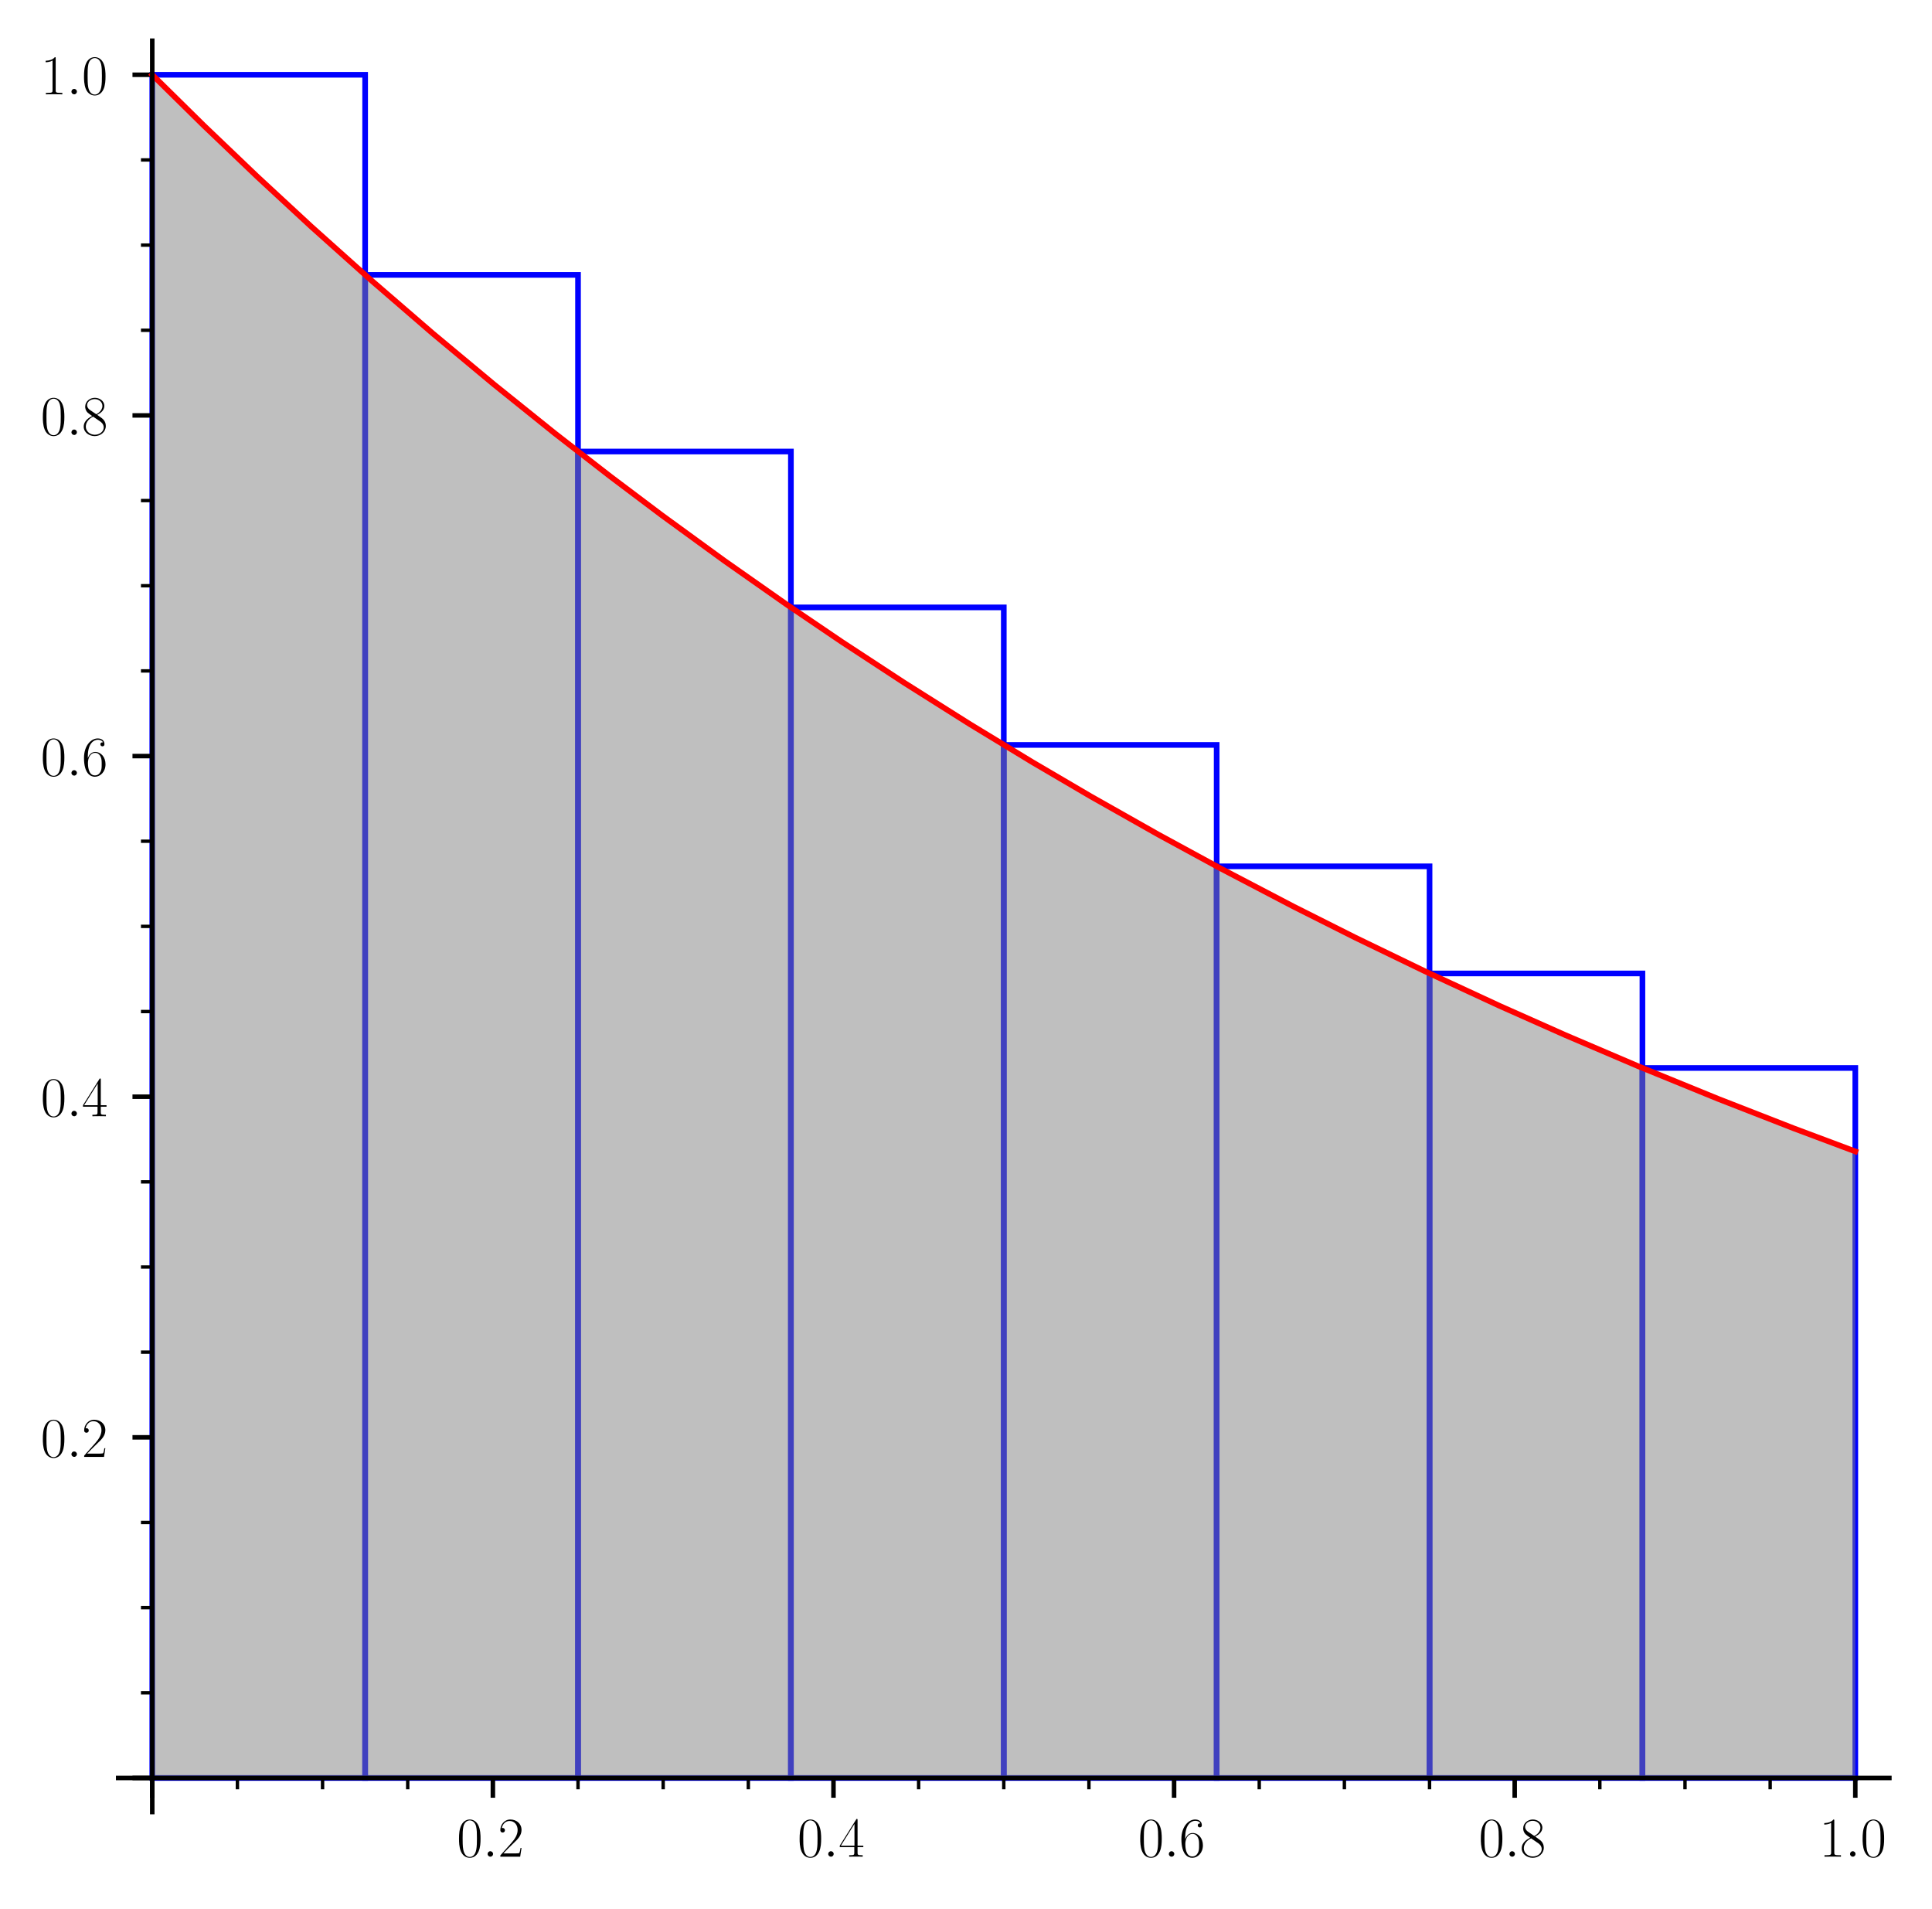
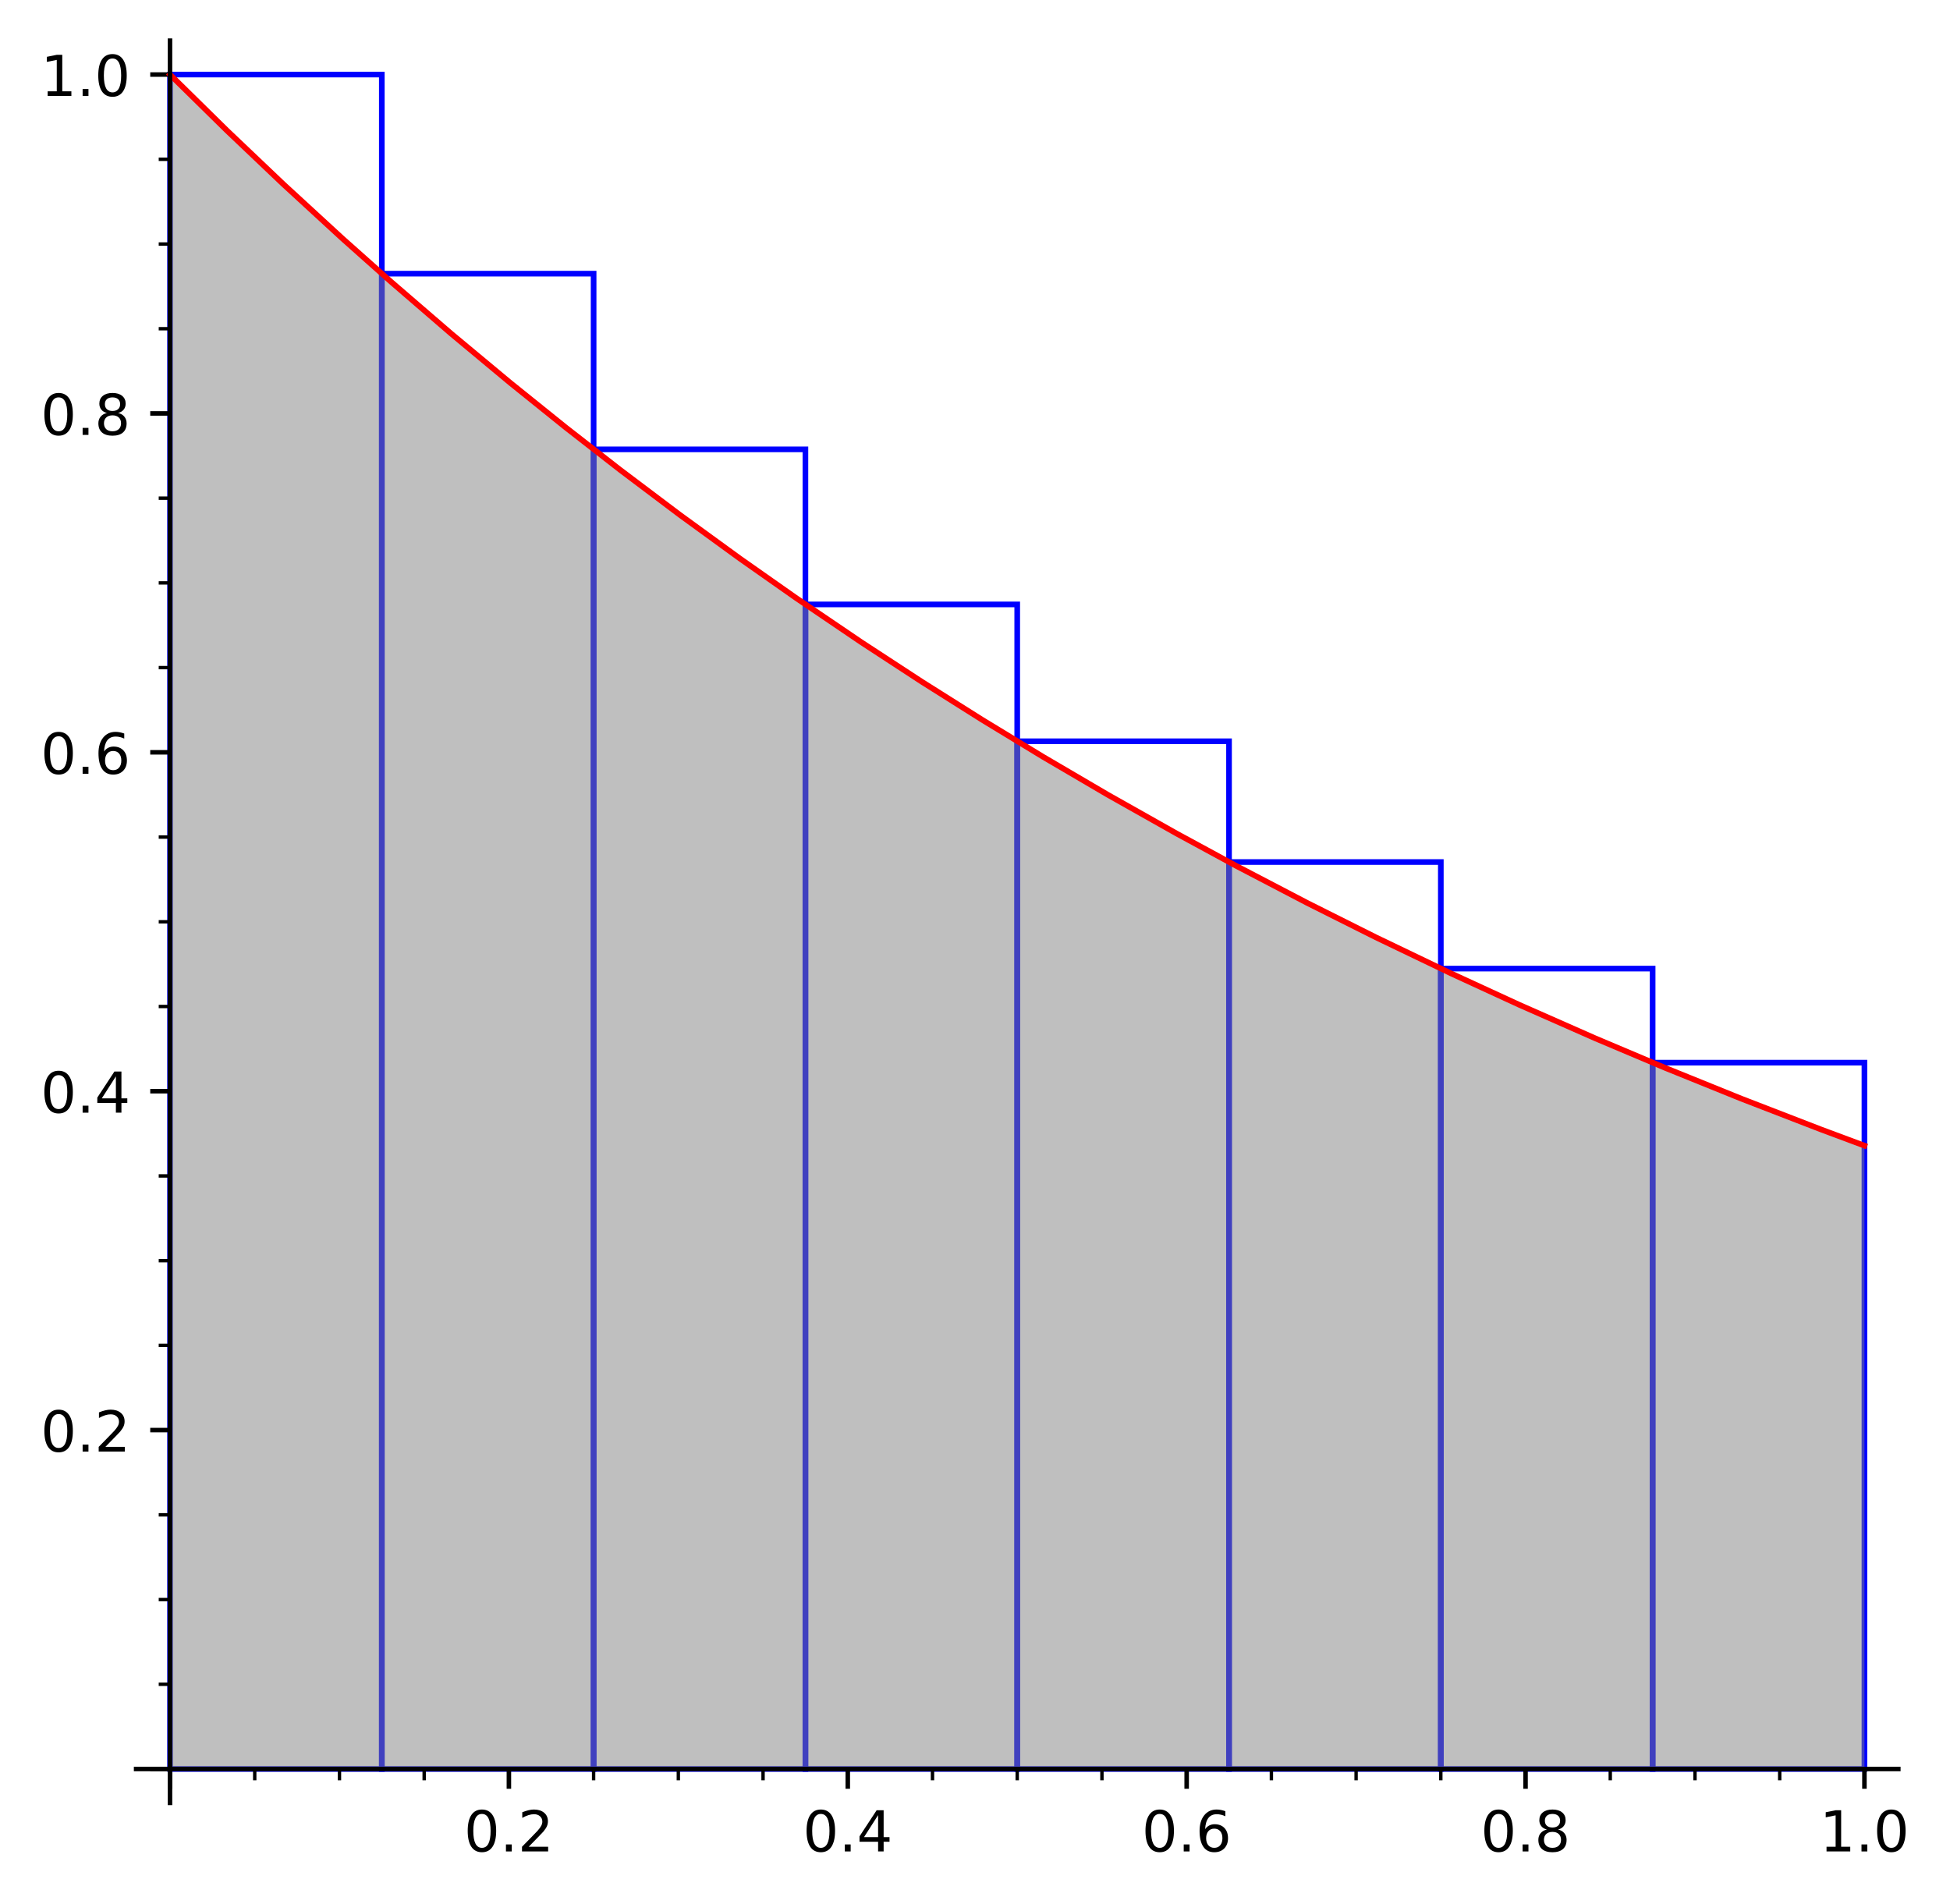
- <svg xmlns="http://www.w3.org/2000/svg" xmlns:xlink="http://www.w3.org/1999/xlink" width="341.708pt" height="337.493pt" viewBox="0 0 341.708 337.493" version="1.1">
+ <svg xmlns="http://www.w3.org/2000/svg" xmlns:xlink="http://www.w3.org/1999/xlink" width="345.291pt" height="337.115pt" viewBox="0 0 345.291 337.115" version="1.1">
  <defs>
    <style type="text/css">*{stroke-linejoin: round; stroke-linecap: butt}</style>
  </defs>
  <g id="figure_1">
    <g id="patch_1">
-       <path d="M 0 337.493  L 341.708 337.493  L 341.708 0  L 0 0  L 0 337.493  z " style="fill: none" />
+       <path d="M 0 337.115  L 345.291 337.115  L 345.291 0  L 0 0  L 0 337.115  z " style="fill: none" />
    </g>
    <g id="axes_1">
      <g id="patch_2">
-         <path d="M 20.906 320.462  L 334.168 320.462  L 334.168 7.2  L 20.906 7.2  L 20.906 320.462  z " style="fill: none" />
+         <path d="M 24.102 319.238  L 336.14 319.238  L 336.14 7.2  L 24.102 7.2  L 24.102 319.238  z " style="fill: none" />
      </g>
      <g id="patch_3">
-         <path d="M 26.93 314.438  L 26.93 13.224  L 64.582 13.224  L 64.582 314.438  L 26.93 314.438  z " clip-path="url(#p2bac66e5b9)" style="fill: none; stroke: #0000ff; stroke-linejoin: miter" />
+         <path d="M 30.103 313.237  L 30.103 13.201  L 67.608 13.201  L 67.608 313.237  L 30.103 313.237  z " clip-path="url(#peb340370fd)" style="fill: none; stroke: #0000ff; stroke-linejoin: miter" />
      </g>
      <g id="patch_4">
-         <path d="M 64.582 314.438  L 64.582 48.618  L 102.233 48.618  L 102.233 314.438  L 64.582 314.438  z " clip-path="url(#p2bac66e5b9)" style="fill: none; stroke: #0000ff; stroke-linejoin: miter" />
+         <path d="M 67.608 313.237  L 67.608 48.456  L 105.112 48.456  L 105.112 313.237  L 67.608 313.237  z " clip-path="url(#peb340370fd)" style="fill: none; stroke: #0000ff; stroke-linejoin: miter" />
      </g>
      <g id="patch_5">
-         <path d="M 102.233 314.438  L 102.233 79.852  L 139.885 79.852  L 139.885 314.438  L 102.233 314.438  z " clip-path="url(#p2bac66e5b9)" style="fill: none; stroke: #0000ff; stroke-linejoin: miter" />
+         <path d="M 105.112 313.237  L 105.112 79.568  L 142.617 79.568  L 142.617 313.237  L 105.112 313.237  z " clip-path="url(#peb340370fd)" style="fill: none; stroke: #0000ff; stroke-linejoin: miter" />
      </g>
      <g id="patch_6">
-         <path d="M 139.885 314.438  L 139.885 107.417  L 177.537 107.417  L 177.537 314.438  L 139.885 314.438  z " clip-path="url(#p2bac66e5b9)" style="fill: none; stroke: #0000ff; stroke-linejoin: miter" />
+         <path d="M 142.617 313.237  L 142.617 107.025  L 180.121 107.025  L 180.121 313.237  L 142.617 313.237  z " clip-path="url(#peb340370fd)" style="fill: none; stroke: #0000ff; stroke-linejoin: miter" />
      </g>
      <g id="patch_7">
-         <path d="M 177.537 314.438  L 177.537 131.742  L 215.188 131.742  L 215.188 314.438  L 177.537 314.438  z " clip-path="url(#p2bac66e5b9)" style="fill: none; stroke: #0000ff; stroke-linejoin: miter" />
+         <path d="M 180.121 313.237  L 180.121 131.256  L 217.626 131.256  L 217.626 313.237  L 180.121 313.237  z " clip-path="url(#peb340370fd)" style="fill: none; stroke: #0000ff; stroke-linejoin: miter" />
      </g>
      <g id="patch_8">
-         <path d="M 215.188 314.438  L 215.188 153.21  L 252.84 153.21  L 252.84 314.438  L 215.188 314.438  z " clip-path="url(#p2bac66e5b9)" style="fill: none; stroke: #0000ff; stroke-linejoin: miter" />
+         <path d="M 217.626 313.237  L 217.626 152.639  L 255.13 152.639  L 255.13 313.237  L 217.626 313.237  z " clip-path="url(#peb340370fd)" style="fill: none; stroke: #0000ff; stroke-linejoin: miter" />
      </g>
      <g id="patch_9">
-         <path d="M 252.84 314.438  L 252.84 172.154  L 290.492 172.154  L 290.492 314.438  L 252.84 314.438  z " clip-path="url(#p2bac66e5b9)" style="fill: none; stroke: #0000ff; stroke-linejoin: miter" />
+         <path d="M 255.13 313.237  L 255.13 171.51  L 292.635 171.51  L 292.635 313.237  L 255.13 313.237  z " clip-path="url(#peb340370fd)" style="fill: none; stroke: #0000ff; stroke-linejoin: miter" />
      </g>
      <g id="patch_10">
-         <path d="M 290.492 314.438  L 290.492 188.873  L 328.143 188.873  L 328.143 314.438  L 290.492 314.438  z " clip-path="url(#p2bac66e5b9)" style="fill: none; stroke: #0000ff; stroke-linejoin: miter" />
+         <path d="M 292.635 313.237  L 292.635 188.163  L 330.139 188.163  L 330.139 313.237  L 292.635 313.237  z " clip-path="url(#peb340370fd)" style="fill: none; stroke: #0000ff; stroke-linejoin: miter" />
      </g>
      <g id="patch_11">
-         <path d="M 26.93 314.438  L 26.93 13.224  L 27.735 14.028  L 30.648 16.919  L 31.677 17.934  L 32.236 18.484  L 35.089 21.273  L 36.072 22.229  L 38.145 24.233  L 38.958 25.015  L 40.74 26.723  L 42.383 28.287  L 42.976 28.85  L 45.498 31.232  L 47.062 32.698  L 48.382 33.93  L 50.086 35.512  L 50.974 36.334  L 52.123 37.393  L 54.496 39.566  L 55.078 40.097  L 57.788 42.554  L 58.323 43.036  L 60.072 44.608  L 61.613 45.985  L 62.859 47.093  L 65.126 49.098  L 65.727 49.626  L 67.092 50.824  L 69.297 52.747  L 70.651 53.92  L 71.815 54.925  L 74.072 56.862  L 75.577 58.146  L 76.519 58.947  L 78.298 60.451  L 79.762 61.682  L 81.779 63.37  L 82.282 63.788  L 83.81 65.056  L 85.393 66.364  L 87.375 67.99  L 89.286 69.549  L 90.63 70.639  L 92.619 72.244  L 93.227 72.733  L 95.695 74.705  L 95.906 74.873  L 98.163 76.661  L 99.417 77.649  L 100.623 78.595  L 102.708 80.221  L 103.703 80.994  L 106.092 82.838  L 106.7 83.305  L 107.967 84.275  L 109.606 85.525  L 111.744 87.144  L 112.981 88.075  L 115.047 89.622  L 116.762 90.899  L 117.114 91.16  L 119.732 93.092  L 120.274 93.49  L 121.646 94.494  L 123.325 95.716  L 124.692 96.707  L 127.117 98.453  L 128.109 99.163  L 129.708 100.303  L 131.539 101.6  L 132.244 102.098  L 134.862 103.936  L 135.831 104.612  L 137.271 105.612  L 139.065 106.852  L 139.83 107.379  L 142.013 108.874  L 142.744 109.372  L 144.577 110.617  L 146.989 112.243  L 147.384 112.507  L 148.914 113.531  L 151.683 115.369  L 152.027 115.596  L 153.418 116.512  L 155.508 117.88  L 157.728 119.324  L 159.114 120.22  L 159.888 120.718  L 162.127 122.152  L 163.76 123.192  L 164.216 123.481  L 165.6 124.357  L 167.379 125.476  L 168.902 126.43  L 170.994 127.731  L 171.568 128.086  L 173.68 129.388  L 175.514 130.512  L 176.721 131.247  L 179.01 132.634  L 179.911 133.177  L 181.377 134.057  L 182.656 134.821  L 184.428 135.875  L 186.607 137.162  L 186.795 137.272  L 188.203 138.099  L 190.409 139.386  L 192.017 140.318  L 192.898 140.826  L 195.446 142.288  L 196.089 142.655  L 198.434 143.987  L 199.493 144.586  L 200.896 145.375  L 202.318 146.171  L 203.436 146.795  L 204.868 147.59  L 207.49 149.036  L 208.015 149.324  L 209.953 150.383  L 210.983 150.943  L 213.117 152.097  L 214.594 152.891  L 215.924 153.603  L 218.321 154.878  L 219.052 155.265  L 220.799 156.185  L 222.561 157.108  L 224.039 157.878  L 225.074 158.415  L 226.484 159.144  L 228.799 160.333  L 230.411 161.155  L 231.361 161.638  L 232.149 162.037  L 234.1 163.021  L 236.508 164.227  L 237.852 164.895  L 238.882 165.406  L 239.685 165.803  L 242.134 167.006  L 243.924 167.88  L 245.362 168.578  L 246.365 169.063  L 248.291 169.99  L 249.01 170.334  L 250.754 171.166  L 252.013 171.763  L 254.305 172.845  L 255.197 173.264  L 256.761 173.995  L 258.46 174.785  L 260.102 175.544  L 261.998 176.415  L 263.309 177.015  L 265.261 177.903  L 266.16 178.309  L 268.236 179.244  L 269.153 179.655  L 269.92 179.998  L 271.396 180.655  L 273.183 181.447  L 275.033 182.261  L 276.858 183.059  L 278.673 183.849  L 280.022 184.432  L 280.565 184.666  L 282.374 185.443  L 284.05 186.159  L 286.442 187.174  L 286.577 187.231  L 288.227 187.926  L 289.646 188.52  L 291.976 189.49  L 293.099 189.955  L 294.089 190.364  L 296.325 191.282  L 297.989 191.96  L 299.247 192.47  L 300.525 192.987  L 301.685 193.454  L 303.854 194.322  L 305.555 194.998  L 306.436 195.347  L 308.519 196.168  L 309.321 196.482  L 312.042 197.543  L 313.106 197.955  L 314.672 198.559  L 315.411 198.843  L 317.235 199.541  L 318.937 200.188  L 320.42 200.75  L 322.592 201.566  L 324.157 202.151  L 325.841 202.777  L 326.57 203.047  L 328.143 203.627  L 328.143 314.438  z " clip-path="url(#p2bac66e5b9)" style="fill: #808080; opacity: 0.5" />
+         <path d="M 30.103 313.237  L 30.103 13.201  L 32.031 15.123  L 33.373 16.453  L 34.826 17.887  L 36.157 19.194  L 37.654 20.657  L 39.273 22.232  L 40.152 23.083  L 41.653 24.531  L 43.931 26.715  L 45.629 28.332  L 46.959 29.592  L 48.87 31.393  L 50.135 32.579  L 51.932 34.254  L 53.226 35.455  L 53.594 35.795  L 55.589 37.634  L 57.227 39.135  L 58.566 40.355  L 60.657 42.251  L 61.424 42.942  L 63.383 44.701  L 64.853 46.013  L 65.682 46.751  L 67.957 48.764  L 69.373 50.009  L 71.406 51.787  L 71.906 52.222  L 73.673 53.755  L 74.926 54.836  L 77.346 56.912  L 78.58 57.964  L 79.913 59.096  L 81.942 60.808  L 83.057 61.745  L 83.789 62.358  L 86.323 64.468  L 87.612 65.534  L 88.295 66.097  L 90.373 67.803  L 91.861 69.017  L 94.111 70.842  L 95.672 72.099  L 97.135 73.273  L 97.974 73.943  L 99.954 75.517  L 100.245 75.747  L 102.094 77.206  L 103.427 78.253  L 105.773 80.083  L 107.194 81.185  L 107.987 81.796  L 109.845 83.225  L 111.776 84.701  L 112.552 85.292  L 114.844 87.026  L 115.433 87.47  L 117.807 89.249  L 118.461 89.737  L 120.396 91.174  L 121.936 92.31  L 123.625 93.551  L 124.996 94.552  L 126.98 95.993  L 127.722 96.53  L 129.883 98.085  L 131.025 98.903  L 132.219 99.754  L 134.866 101.629  L 135.739 102.244  L 137.716 103.629  L 138.626 104.264  L 139.678 104.996  L 141.035 105.935  L 142.578 106.999  L 144.304 108.181  L 145.448 108.962  L 147.929 110.644  L 149.003 111.368  L 151.352 112.942  L 152.52 113.721  L 154.075 114.752  L 154.522 115.047  L 157.123 116.758  L 158.164 117.439  L 159.443 118.272  L 161.471 119.585  L 163.29 120.755  L 164.558 121.567  L 166.098 122.549  L 166.964 123.098  L 168.493 124.065  L 170.239 125.162  L 171.22 125.776  L 173.937 127.466  L 175.461 128.407  L 175.795 128.613  L 177.946 129.931  L 179.542 130.904  L 180.752 131.638  L 182.699 132.813  L 183.599 133.353  L 184.723 134.026  L 186.979 135.368  L 188.273 136.134  L 189.877 137.078  L 192.158 138.412  L 193.083 138.95  L 194.644 139.855  L 196.158 140.727  L 197.872 141.71  L 198.742 142.206  L 200.564 143.242  L 202.093 144.106  L 202.872 144.545  L 205.177 145.835  L 207.143 146.929  L 208.35 147.597  L 209.242 148.088  L 210.807 148.948  L 213.028 150.159  L 214.275 150.835  L 216.278 151.916  L 217.757 152.71  L 218.859 153.298  L 220.767 154.312  L 222.112 155.022  L 222.486 155.219  L 224.699 156.381  L 226.522 157.331  L 227.587 157.884  L 228.859 158.541  L 230.63 159.451  L 231.499 159.896  L 233.033 160.678  L 235.681 162.018  L 236.279 162.319  L 238.779 163.571  L 239.947 164.153  L 241.25 164.799  L 242.327 165.331  L 243.645 165.979  L 245.474 166.874  L 247.69 167.951  L 248.176 168.187  L 249.663 168.904  L 252.02 170.033  L 253.359 170.671  L 255.1 171.496  L 256.961 172.372  L 257.46 172.606  L 259.552 173.583  L 261.176 174.337  L 262.971 175.166  L 264.395 175.819  L 265.409 176.283  L 266.361 176.717  L 269.021 177.922  L 270.446 178.563  L 271.611 179.085  L 272.731 179.585  L 273.815 180.067  L 276.283 181.158  L 276.928 181.441  L 278.705 182.22  L 280.525 183.012  L 282.501 183.867  L 283.773 184.414  L 285.157 185.007  L 285.867 185.31  L 287.488 185.999  L 289.481 186.842  L 291.281 187.597  L 291.793 187.812  L 293.82 188.656  L 294.856 189.086  L 297.378 190.125  L 298.65 190.646  L 299.822 191.124  L 300.781 191.513  L 303.637 192.667  L 304.065 192.839  L 306.741 193.907  L 307.24 194.106  L 308.32 194.534  L 310.521 195.401  L 311.809 195.906  L 313.909 196.725  L 314.441 196.931  L 316.325 197.659  L 317.968 198.29  L 320.253 199.162  L 321.293 199.557  L 322.463 199.999  L 324.181 200.646  L 326.277 201.43  L 326.745 201.604  L 328.298 202.18  L 330.139 202.86  L 330.139 313.237  z " clip-path="url(#peb340370fd)" style="fill: #808080; opacity: 0.5" />
      </g>
      <g id="matplotlib.axis_1">
        <g id="xtick_1">
          <g id="line2d_1">
            <defs>
-               <path id="m47af25cf30" d="M 0 0  L 0 3.5  " style="stroke: #000000; stroke-width: 0.8" />
+               <path id="mea02682638" d="M 0 0  L 0 3.5  " style="stroke: #000000; stroke-width: 0.8" />
            </defs>
            <g>
-               <use xlink:href="#m47af25cf30" x="26.93" y="314.438" style="stroke: #000000; stroke-width: 0.8" />
+               <use xlink:href="#mea02682638" x="30.103" y="313.237" style="stroke: #000000; stroke-width: 0.8" />
            </g>
          </g>
        </g>
        <g id="xtick_2">
          <g id="line2d_2">
            <g>
-               <use xlink:href="#m47af25cf30" x="87.173" y="314.438" style="stroke: #000000; stroke-width: 0.8" />
+               <use xlink:href="#mea02682638" x="90.11" y="313.237" style="stroke: #000000; stroke-width: 0.8" />
            </g>
          </g>
          <g id="text_1">
-             <g transform="translate(80.8077 328.3561)scale(0.1 -0.1)">
+             <g transform="translate(82.15878 327.8353)scale(0.1 -0.1)">
              <defs>
-                 <path id="CMR17-30" d="M 2688 2038  C 2688 2430 2682 3099 2413 3613  C 2176 4063 1798 4224 1466 4224  C 1158 4224 768 4082 525 3620  C 269 3137 243 2539 243 2038  C 243 1671 250 1112 448 623  C 723 -39 1216 -128 1466 -128  C 1760 -128 2208 -7 2470 604  C 2662 1048 2688 1568 2688 2038  z M 1466 -26  C 1056 -26 813 328 723 816  C 653 1196 653 1749 653 2109  C 653 2604 653 3015 736 3407  C 858 3954 1216 4121 1466 4121  C 1728 4121 2067 3947 2189 3420  C 2272 3054 2278 2623 2278 2109  C 2278 1691 2278 1176 2202 797  C 2067 96 1690 -26 1466 -26  z " transform="scale(0.015625)" />
-                 <path id="CMMI12-3a" d="M 1178 307  C 1178 492 1024 620 870 620  C 685 620 557 467 557 313  C 557 128 710 0 864 0  C 1050 0 1178 153 1178 307  z " transform="scale(0.015625)" />
-                 <path id="CMR17-32" d="M 2669 990  L 2554 990  C 2490 537 2438 460 2413 422  C 2381 371 1920 371 1830 371  L 602 371  C 832 620 1280 1073 1824 1596  C 2214 1966 2669 2400 2669 3033  C 2669 3788 2067 4224 1395 4224  C 691 4224 262 3603 262 3027  C 262 2777 448 2745 525 2745  C 589 2745 781 2783 781 3007  C 781 3206 614 3264 525 3264  C 486 3264 448 3257 422 3244  C 544 3788 915 4057 1306 4057  C 1862 4057 2227 3616 2227 3033  C 2227 2477 1901 1998 1536 1583  L 262 147  L 262 0  L 2515 0  L 2669 990  z " transform="scale(0.015625)" />
+                 <path id="DejaVuSans-30" d="M 2034 4250  Q 1547 4250 1301 3770  Q 1056 3291 1056 2328  Q 1056 1369 1301 889  Q 1547 409 2034 409  Q 2525 409 2770 889  Q 3016 1369 3016 2328  Q 3016 3291 2770 3770  Q 2525 4250 2034 4250  z M 2034 4750  Q 2819 4750 3233 4129  Q 3647 3509 3647 2328  Q 3647 1150 3233 529  Q 2819 -91 2034 -91  Q 1250 -91 836 529  Q 422 1150 422 2328  Q 422 3509 836 4129  Q 1250 4750 2034 4750  z " transform="scale(0.015625)" />
+                 <path id="DejaVuSans-2e" d="M 684 794  L 1344 794  L 1344 0  L 684 0  L 684 794  z " transform="scale(0.015625)" />
+                 <path id="DejaVuSans-32" d="M 1228 531  L 3431 531  L 3431 0  L 469 0  L 469 531  Q 828 903 1448 1529  Q 2069 2156 2228 2338  Q 2531 2678 2651 2914  Q 2772 3150 2772 3378  Q 2772 3750 2511 3984  Q 2250 4219 1831 4219  Q 1534 4219 1204 4116  Q 875 4013 500 3803  L 500 4441  Q 881 4594 1212 4672  Q 1544 4750 1819 4750  Q 2544 4750 2975 4387  Q 3406 4025 3406 3419  Q 3406 3131 3298 2873  Q 3191 2616 2906 2266  Q 2828 2175 2409 1742  Q 1991 1309 1228 531  z " transform="scale(0.015625)" />
              </defs>
-               <use xlink:href="#CMR17-30" transform="scale(0.996264)" />
-               <use xlink:href="#CMMI12-3a" transform="translate(45.69048 0)scale(0.996264)" />
-               <use xlink:href="#CMR17-32" transform="translate(72.78765 0)scale(0.996264)" />
+               <use xlink:href="#DejaVuSans-30" />
+               <use xlink:href="#DejaVuSans-2e" x="63.623" />
+               <use xlink:href="#DejaVuSans-32" x="95.41" />
            </g>
          </g>
        </g>
        <g id="xtick_3">
          <g id="line2d_3">
            <g>
-               <use xlink:href="#m47af25cf30" x="147.415" y="314.438" style="stroke: #000000; stroke-width: 0.8" />
+               <use xlink:href="#mea02682638" x="150.118" y="313.237" style="stroke: #000000; stroke-width: 0.8" />
            </g>
          </g>
          <g id="text_2">
-             <g transform="translate(141.0504 328.3561)scale(0.1 -0.1)">
+             <g transform="translate(142.166 327.8353)scale(0.1 -0.1)">
              <defs>
-                 <path id="CMR17-34" d="M 2150 4147  C 2150 4281 2144 4288 2029 4288  L 128 1254  L 128 1088  L 1779 1088  L 1779 460  C 1779 230 1766 166 1318 166  L 1197 166  L 1197 0  C 1402 12 1747 12 1965 12  C 2182 12 2528 12 2733 0  L 2733 166  L 2611 166  C 2163 166 2150 230 2150 460  L 2150 1088  L 2803 1088  L 2803 1254  L 2150 1254  L 2150 4147  z M 1798 3723  L 1798 1254  L 256 1254  L 1798 3723  z " transform="scale(0.015625)" />
+                 <path id="DejaVuSans-34" d="M 2419 4116  L 825 1625  L 2419 1625  L 2419 4116  z M 2253 4666  L 3047 4666  L 3047 1625  L 3713 1625  L 3713 1100  L 3047 1100  L 3047 0  L 2419 0  L 2419 1100  L 313 1100  L 313 1709  L 2253 4666  z " transform="scale(0.015625)" />
              </defs>
-               <use xlink:href="#CMR17-30" transform="scale(0.996264)" />
-               <use xlink:href="#CMMI12-3a" transform="translate(45.69048 0)scale(0.996264)" />
-               <use xlink:href="#CMR17-34" transform="translate(72.78765 0)scale(0.996264)" />
+               <use xlink:href="#DejaVuSans-30" />
+               <use xlink:href="#DejaVuSans-2e" x="63.623" />
+               <use xlink:href="#DejaVuSans-34" x="95.41" />
            </g>
          </g>
        </g>
        <g id="xtick_4">
          <g id="line2d_4">
            <g>
-               <use xlink:href="#m47af25cf30" x="207.658" y="314.438" style="stroke: #000000; stroke-width: 0.8" />
+               <use xlink:href="#mea02682638" x="210.125" y="313.237" style="stroke: #000000; stroke-width: 0.8" />
            </g>
          </g>
          <g id="text_3">
-             <g transform="translate(201.293 328.3561)scale(0.1 -0.1)">
+             <g transform="translate(202.1732 327.8353)scale(0.1 -0.1)">
              <defs>
-                 <path id="CMR17-36" d="M 678 2198  C 678 3712 1395 4076 1811 4076  C 1946 4076 2272 4049 2400 3782  C 2298 3782 2106 3782 2106 3558  C 2106 3385 2246 3328 2336 3328  C 2394 3328 2566 3353 2566 3571  C 2566 3987 2246 4224 1805 4224  C 1043 4224 243 3411 243 2011  C 243 257 966 -128 1478 -128  C 2099 -128 2688 431 2688 1295  C 2688 2101 2170 2688 1517 2688  C 1126 2688 838 2430 678 1979  L 678 2198  z M 1478 25  C 691 25 691 1212 691 1450  C 691 1914 909 2585 1504 2585  C 1613 2585 1926 2585 2138 2140  C 2253 1889 2253 1624 2253 1302  C 2253 954 2253 696 2118 438  C 1978 173 1773 25 1478 25  z " transform="scale(0.015625)" />
+                 <path id="DejaVuSans-36" d="M 2113 2584  Q 1688 2584 1439 2293  Q 1191 2003 1191 1497  Q 1191 994 1439 701  Q 1688 409 2113 409  Q 2538 409 2786 701  Q 3034 994 3034 1497  Q 3034 2003 2786 2293  Q 2538 2584 2113 2584  z M 3366 4563  L 3366 3988  Q 3128 4100 2886 4159  Q 2644 4219 2406 4219  Q 1781 4219 1451 3797  Q 1122 3375 1075 2522  Q 1259 2794 1537 2939  Q 1816 3084 2150 3084  Q 2853 3084 3261 2657  Q 3669 2231 3669 1497  Q 3669 778 3244 343  Q 2819 -91 2113 -91  Q 1303 -91 875 529  Q 447 1150 447 2328  Q 447 3434 972 4092  Q 1497 4750 2381 4750  Q 2619 4750 2861 4703  Q 3103 4656 3366 4563  z " transform="scale(0.015625)" />
              </defs>
-               <use xlink:href="#CMR17-30" transform="scale(0.996264)" />
-               <use xlink:href="#CMMI12-3a" transform="translate(45.69048 0)scale(0.996264)" />
-               <use xlink:href="#CMR17-36" transform="translate(72.78765 0)scale(0.996264)" />
+               <use xlink:href="#DejaVuSans-30" />
+               <use xlink:href="#DejaVuSans-2e" x="63.623" />
+               <use xlink:href="#DejaVuSans-36" x="95.41" />
            </g>
          </g>
        </g>
        <g id="xtick_5">
          <g id="line2d_5">
            <g>
-               <use xlink:href="#m47af25cf30" x="267.901" y="314.438" style="stroke: #000000; stroke-width: 0.8" />
+               <use xlink:href="#mea02682638" x="270.132" y="313.237" style="stroke: #000000; stroke-width: 0.8" />
            </g>
          </g>
          <g id="text_4">
-             <g transform="translate(261.5357 328.3561)scale(0.1 -0.1)">
+             <g transform="translate(262.1804 327.8353)scale(0.1 -0.1)">
              <defs>
-                 <path id="CMR17-38" d="M 1741 2289  C 2144 2494 2554 2803 2554 3298  C 2554 3884 1990 4224 1472 4224  C 890 4224 378 3800 378 3215  C 378 3054 416 2777 666 2533  C 730 2469 998 2276 1171 2154  C 883 2006 211 1652 211 945  C 211 282 838 -128 1459 -128  C 2144 -128 2720 366 2720 1022  C 2720 1607 2330 1877 2074 2051  L 1741 2289  z M 902 2855  C 851 2887 595 3086 595 3388  C 595 3781 998 4076 1459 4076  C 1965 4076 2336 3716 2336 3298  C 2336 2700 1670 2359 1638 2359  C 1632 2359 1626 2359 1574 2398  L 902 2855  z M 2080 1536  C 2176 1466 2483 1253 2483 861  C 2483 385 2010 25 1472 25  C 890 25 448 443 448 951  C 448 1459 838 1884 1280 2083  L 2080 1536  z " transform="scale(0.015625)" />
+                 <path id="DejaVuSans-38" d="M 2034 2216  Q 1584 2216 1326 1975  Q 1069 1734 1069 1313  Q 1069 891 1326 650  Q 1584 409 2034 409  Q 2484 409 2743 651  Q 3003 894 3003 1313  Q 3003 1734 2745 1975  Q 2488 2216 2034 2216  z M 1403 2484  Q 997 2584 770 2862  Q 544 3141 544 3541  Q 544 4100 942 4425  Q 1341 4750 2034 4750  Q 2731 4750 3128 4425  Q 3525 4100 3525 3541  Q 3525 3141 3298 2862  Q 3072 2584 2669 2484  Q 3125 2378 3379 2068  Q 3634 1759 3634 1313  Q 3634 634 3220 271  Q 2806 -91 2034 -91  Q 1263 -91 848 271  Q 434 634 434 1313  Q 434 1759 690 2068  Q 947 2378 1403 2484  z M 1172 3481  Q 1172 3119 1398 2916  Q 1625 2713 2034 2713  Q 2441 2713 2670 2916  Q 2900 3119 2900 3481  Q 2900 3844 2670 4047  Q 2441 4250 2034 4250  Q 1625 4250 1398 4047  Q 1172 3844 1172 3481  z " transform="scale(0.015625)" />
              </defs>
-               <use xlink:href="#CMR17-30" transform="scale(0.996264)" />
-               <use xlink:href="#CMMI12-3a" transform="translate(45.69048 0)scale(0.996264)" />
-               <use xlink:href="#CMR17-38" transform="translate(72.78765 0)scale(0.996264)" />
+               <use xlink:href="#DejaVuSans-30" />
+               <use xlink:href="#DejaVuSans-2e" x="63.623" />
+               <use xlink:href="#DejaVuSans-38" x="95.41" />
            </g>
          </g>
        </g>
        <g id="xtick_6">
          <g id="line2d_6">
            <g>
-               <use xlink:href="#m47af25cf30" x="328.143" y="314.438" style="stroke: #000000; stroke-width: 0.8" />
+               <use xlink:href="#mea02682638" x="330.139" y="313.237" style="stroke: #000000; stroke-width: 0.8" />
            </g>
          </g>
          <g id="text_5">
-             <g transform="translate(321.7784 328.3561)scale(0.1 -0.1)">
+             <g transform="translate(322.1877 327.8353)scale(0.1 -0.1)">
              <defs>
-                 <path id="CMR17-31" d="M 1702 4083  C 1702 4217 1696 4224 1606 4224  C 1357 3927 979 3833 621 3820  C 602 3820 570 3820 563 3808  C 557 3795 557 3782 557 3648  C 755 3648 1088 3686 1344 3839  L 1344 467  C 1344 243 1331 166 781 166  L 589 166  L 589 0  C 896 6 1216 12 1523 12  C 1830 12 2150 6 2458 0  L 2458 166  L 2266 166  C 1715 166 1702 236 1702 467  L 1702 4083  z " transform="scale(0.015625)" />
+                 <path id="DejaVuSans-31" d="M 794 531  L 1825 531  L 1825 4091  L 703 3866  L 703 4441  L 1819 4666  L 2450 4666  L 2450 531  L 3481 531  L 3481 0  L 794 0  L 794 531  z " transform="scale(0.015625)" />
              </defs>
-               <use xlink:href="#CMR17-31" transform="scale(0.996264)" />
-               <use xlink:href="#CMMI12-3a" transform="translate(45.69048 0)scale(0.996264)" />
-               <use xlink:href="#CMR17-30" transform="translate(72.78765 0)scale(0.996264)" />
+               <use xlink:href="#DejaVuSans-31" />
+               <use xlink:href="#DejaVuSans-2e" x="63.623" />
+               <use xlink:href="#DejaVuSans-30" x="95.41" />
            </g>
          </g>
        </g>
        <g id="xtick_7">
          <g id="line2d_7">
            <defs>
-               <path id="m4aa33b29fe" d="M 0 0  L 0 2  " style="stroke: #000000; stroke-width: 0.6" />
+               <path id="meeae313c6a" d="M 0 0  L 0 2  " style="stroke: #000000; stroke-width: 0.6" />
            </defs>
            <g>
-               <use xlink:href="#m4aa33b29fe" x="41.991" y="314.438" style="stroke: #000000; stroke-width: 0.6" />
+               <use xlink:href="#meeae313c6a" x="45.105" y="313.237" style="stroke: #000000; stroke-width: 0.6" />
            </g>
          </g>
        </g>
        <g id="xtick_8">
          <g id="line2d_8">
            <g>
-               <use xlink:href="#m4aa33b29fe" x="57.051" y="314.438" style="stroke: #000000; stroke-width: 0.6" />
+               <use xlink:href="#meeae313c6a" x="60.107" y="313.237" style="stroke: #000000; stroke-width: 0.6" />
            </g>
          </g>
        </g>
        <g id="xtick_9">
          <g id="line2d_9">
            <g>
-               <use xlink:href="#m4aa33b29fe" x="72.112" y="314.438" style="stroke: #000000; stroke-width: 0.6" />
+               <use xlink:href="#meeae313c6a" x="75.109" y="313.237" style="stroke: #000000; stroke-width: 0.6" />
            </g>
          </g>
        </g>
        <g id="xtick_10">
          <g id="line2d_10">
            <g>
-               <use xlink:href="#m4aa33b29fe" x="102.233" y="314.438" style="stroke: #000000; stroke-width: 0.6" />
+               <use xlink:href="#meeae313c6a" x="105.112" y="313.237" style="stroke: #000000; stroke-width: 0.6" />
            </g>
          </g>
        </g>
        <g id="xtick_11">
          <g id="line2d_11">
            <g>
-               <use xlink:href="#m4aa33b29fe" x="117.294" y="314.438" style="stroke: #000000; stroke-width: 0.6" />
+               <use xlink:href="#meeae313c6a" x="120.114" y="313.237" style="stroke: #000000; stroke-width: 0.6" />
            </g>
          </g>
        </g>
        <g id="xtick_12">
          <g id="line2d_12">
            <g>
-               <use xlink:href="#m4aa33b29fe" x="132.355" y="314.438" style="stroke: #000000; stroke-width: 0.6" />
+               <use xlink:href="#meeae313c6a" x="135.116" y="313.237" style="stroke: #000000; stroke-width: 0.6" />
            </g>
          </g>
        </g>
        <g id="xtick_13">
          <g id="line2d_13">
            <g>
-               <use xlink:href="#m4aa33b29fe" x="162.476" y="314.438" style="stroke: #000000; stroke-width: 0.6" />
+               <use xlink:href="#meeae313c6a" x="165.119" y="313.237" style="stroke: #000000; stroke-width: 0.6" />
            </g>
          </g>
        </g>
        <g id="xtick_14">
          <g id="line2d_14">
            <g>
-               <use xlink:href="#m4aa33b29fe" x="177.537" y="314.438" style="stroke: #000000; stroke-width: 0.6" />
+               <use xlink:href="#meeae313c6a" x="180.121" y="313.237" style="stroke: #000000; stroke-width: 0.6" />
            </g>
          </g>
        </g>
        <g id="xtick_15">
          <g id="line2d_15">
            <g>
-               <use xlink:href="#m4aa33b29fe" x="192.597" y="314.438" style="stroke: #000000; stroke-width: 0.6" />
+               <use xlink:href="#meeae313c6a" x="195.123" y="313.237" style="stroke: #000000; stroke-width: 0.6" />
            </g>
          </g>
        </g>
        <g id="xtick_16">
          <g id="line2d_16">
            <g>
-               <use xlink:href="#m4aa33b29fe" x="222.719" y="314.438" style="stroke: #000000; stroke-width: 0.6" />
+               <use xlink:href="#meeae313c6a" x="225.127" y="313.237" style="stroke: #000000; stroke-width: 0.6" />
            </g>
          </g>
        </g>
        <g id="xtick_17">
          <g id="line2d_17">
            <g>
-               <use xlink:href="#m4aa33b29fe" x="237.779" y="314.438" style="stroke: #000000; stroke-width: 0.6" />
+               <use xlink:href="#meeae313c6a" x="240.128" y="313.237" style="stroke: #000000; stroke-width: 0.6" />
            </g>
          </g>
        </g>
        <g id="xtick_18">
          <g id="line2d_18">
            <g>
-               <use xlink:href="#m4aa33b29fe" x="252.84" y="314.438" style="stroke: #000000; stroke-width: 0.6" />
+               <use xlink:href="#meeae313c6a" x="255.13" y="313.237" style="stroke: #000000; stroke-width: 0.6" />
            </g>
          </g>
        </g>
        <g id="xtick_19">
          <g id="line2d_19">
            <g>
-               <use xlink:href="#m4aa33b29fe" x="282.961" y="314.438" style="stroke: #000000; stroke-width: 0.6" />
+               <use xlink:href="#meeae313c6a" x="285.134" y="313.237" style="stroke: #000000; stroke-width: 0.6" />
            </g>
          </g>
        </g>
        <g id="xtick_20">
          <g id="line2d_20">
            <g>
-               <use xlink:href="#m4aa33b29fe" x="298.022" y="314.438" style="stroke: #000000; stroke-width: 0.6" />
+               <use xlink:href="#meeae313c6a" x="300.136" y="313.237" style="stroke: #000000; stroke-width: 0.6" />
            </g>
          </g>
        </g>
        <g id="xtick_21">
          <g id="line2d_21">
            <g>
-               <use xlink:href="#m4aa33b29fe" x="313.083" y="314.438" style="stroke: #000000; stroke-width: 0.6" />
+               <use xlink:href="#meeae313c6a" x="315.137" y="313.237" style="stroke: #000000; stroke-width: 0.6" />
            </g>
          </g>
        </g>
      </g>
      <g id="matplotlib.axis_2">
        <g id="ytick_1">
          <g id="line2d_22">
            <defs>
-               <path id="m8eb8019dda" d="M 0 0  L -3.5 0  " style="stroke: #000000; stroke-width: 0.8" />
+               <path id="md364d56cad" d="M 0 0  L -3.5 0  " style="stroke: #000000; stroke-width: 0.8" />
            </defs>
            <g>
-               <use xlink:href="#m8eb8019dda" x="26.93" y="314.438" style="stroke: #000000; stroke-width: 0.8" />
+               <use xlink:href="#md364d56cad" x="30.103" y="313.237" style="stroke: #000000; stroke-width: 0.8" />
            </g>
          </g>
        </g>
        <g id="ytick_2">
          <g id="line2d_23">
            <g>
-               <use xlink:href="#m8eb8019dda" x="26.93" y="254.195" style="stroke: #000000; stroke-width: 0.8" />
+               <use xlink:href="#md364d56cad" x="30.103" y="253.23" style="stroke: #000000; stroke-width: 0.8" />
            </g>
          </g>
          <g id="text_6">
-             <g transform="translate(7.2 257.6542)scale(0.1 -0.1)">
-               <use xlink:href="#CMR17-30" transform="scale(0.996264)" />
-               <use xlink:href="#CMMI12-3a" transform="translate(45.69048 0)scale(0.996264)" />
-               <use xlink:href="#CMR17-32" transform="translate(72.78765 0)scale(0.996264)" />
+             <g transform="translate(7.2 257.0288)scale(0.1 -0.1)">
+               <use xlink:href="#DejaVuSans-30" />
+               <use xlink:href="#DejaVuSans-2e" x="63.623" />
+               <use xlink:href="#DejaVuSans-32" x="95.41" />
            </g>
          </g>
        </g>
        <g id="ytick_3">
          <g id="line2d_24">
            <g>
-               <use xlink:href="#m8eb8019dda" x="26.93" y="193.952" style="stroke: #000000; stroke-width: 0.8" />
+               <use xlink:href="#md364d56cad" x="30.103" y="193.222" style="stroke: #000000; stroke-width: 0.8" />
            </g>
          </g>
          <g id="text_7">
-             <g transform="translate(7.2 197.4115)scale(0.1 -0.1)">
-               <use xlink:href="#CMR17-30" transform="scale(0.996264)" />
-               <use xlink:href="#CMMI12-3a" transform="translate(45.69048 0)scale(0.996264)" />
-               <use xlink:href="#CMR17-34" transform="translate(72.78765 0)scale(0.996264)" />
+             <g transform="translate(7.2 197.0216)scale(0.1 -0.1)">
+               <use xlink:href="#DejaVuSans-30" />
+               <use xlink:href="#DejaVuSans-2e" x="63.623" />
+               <use xlink:href="#DejaVuSans-34" x="95.41" />
            </g>
          </g>
        </g>
        <g id="ytick_4">
          <g id="line2d_25">
            <g>
-               <use xlink:href="#m8eb8019dda" x="26.93" y="133.71" style="stroke: #000000; stroke-width: 0.8" />
+               <use xlink:href="#md364d56cad" x="30.103" y="133.215" style="stroke: #000000; stroke-width: 0.8" />
            </g>
          </g>
          <g id="text_8">
-             <g transform="translate(7.2 137.1688)scale(0.1 -0.1)">
-               <use xlink:href="#CMR17-30" transform="scale(0.996264)" />
-               <use xlink:href="#CMMI12-3a" transform="translate(45.69048 0)scale(0.996264)" />
-               <use xlink:href="#CMR17-36" transform="translate(72.78765 0)scale(0.996264)" />
+             <g transform="translate(7.2 137.0144)scale(0.1 -0.1)">
+               <use xlink:href="#DejaVuSans-30" />
+               <use xlink:href="#DejaVuSans-2e" x="63.623" />
+               <use xlink:href="#DejaVuSans-36" x="95.41" />
            </g>
          </g>
        </g>
        <g id="ytick_5">
          <g id="line2d_26">
            <g>
-               <use xlink:href="#m8eb8019dda" x="26.93" y="73.467" style="stroke: #000000; stroke-width: 0.8" />
+               <use xlink:href="#md364d56cad" x="30.103" y="73.208" style="stroke: #000000; stroke-width: 0.8" />
            </g>
          </g>
          <g id="text_9">
-             <g transform="translate(7.2 76.92618)scale(0.1 -0.1)">
-               <use xlink:href="#CMR17-30" transform="scale(0.996264)" />
-               <use xlink:href="#CMMI12-3a" transform="translate(45.69048 0)scale(0.996264)" />
-               <use xlink:href="#CMR17-38" transform="translate(72.78765 0)scale(0.996264)" />
+             <g transform="translate(7.2 77.00716)scale(0.1 -0.1)">
+               <use xlink:href="#DejaVuSans-30" />
+               <use xlink:href="#DejaVuSans-2e" x="63.623" />
+               <use xlink:href="#DejaVuSans-38" x="95.41" />
            </g>
          </g>
        </g>
        <g id="ytick_6">
          <g id="line2d_27">
            <g>
-               <use xlink:href="#m8eb8019dda" x="26.93" y="13.224" style="stroke: #000000; stroke-width: 0.8" />
+               <use xlink:href="#md364d56cad" x="30.103" y="13.201" style="stroke: #000000; stroke-width: 0.8" />
            </g>
          </g>
          <g id="text_10">
-             <g transform="translate(7.2 16.68352)scale(0.1 -0.1)">
-               <use xlink:href="#CMR17-31" transform="scale(0.996264)" />
-               <use xlink:href="#CMMI12-3a" transform="translate(45.69048 0)scale(0.996264)" />
-               <use xlink:href="#CMR17-30" transform="translate(72.78765 0)scale(0.996264)" />
+             <g transform="translate(7.2 16.99994)scale(0.1 -0.1)">
+               <use xlink:href="#DejaVuSans-31" />
+               <use xlink:href="#DejaVuSans-2e" x="63.623" />
+               <use xlink:href="#DejaVuSans-30" x="95.41" />
            </g>
          </g>
        </g>
        <g id="ytick_7">
          <g id="line2d_28">
            <defs>
-               <path id="m11d9e748ab" d="M 0 0  L -2 0  " style="stroke: #000000; stroke-width: 0.6" />
+               <path id="m022bf235a0" d="M 0 0  L -2 0  " style="stroke: #000000; stroke-width: 0.6" />
            </defs>
            <g>
-               <use xlink:href="#m11d9e748ab" x="26.93" y="299.377" style="stroke: #000000; stroke-width: 0.6" />
+               <use xlink:href="#m022bf235a0" x="30.103" y="298.235" style="stroke: #000000; stroke-width: 0.6" />
            </g>
          </g>
        </g>
        <g id="ytick_8">
          <g id="line2d_29">
            <g>
-               <use xlink:href="#m11d9e748ab" x="26.93" y="284.316" style="stroke: #000000; stroke-width: 0.6" />
+               <use xlink:href="#m022bf235a0" x="30.103" y="283.233" style="stroke: #000000; stroke-width: 0.6" />
            </g>
          </g>
        </g>
        <g id="ytick_9">
          <g id="line2d_30">
            <g>
-               <use xlink:href="#m11d9e748ab" x="26.93" y="269.256" style="stroke: #000000; stroke-width: 0.6" />
+               <use xlink:href="#m022bf235a0" x="30.103" y="268.231" style="stroke: #000000; stroke-width: 0.6" />
            </g>
          </g>
        </g>
        <g id="ytick_10">
          <g id="line2d_31">
            <g>
-               <use xlink:href="#m11d9e748ab" x="26.93" y="239.134" style="stroke: #000000; stroke-width: 0.6" />
+               <use xlink:href="#m022bf235a0" x="30.103" y="238.228" style="stroke: #000000; stroke-width: 0.6" />
            </g>
          </g>
        </g>
        <g id="ytick_11">
          <g id="line2d_32">
            <g>
-               <use xlink:href="#m11d9e748ab" x="26.93" y="224.074" style="stroke: #000000; stroke-width: 0.6" />
+               <use xlink:href="#m022bf235a0" x="30.103" y="223.226" style="stroke: #000000; stroke-width: 0.6" />
            </g>
          </g>
        </g>
        <g id="ytick_12">
          <g id="line2d_33">
            <g>
-               <use xlink:href="#m11d9e748ab" x="26.93" y="209.013" style="stroke: #000000; stroke-width: 0.6" />
+               <use xlink:href="#m022bf235a0" x="30.103" y="208.224" style="stroke: #000000; stroke-width: 0.6" />
            </g>
          </g>
        </g>
        <g id="ytick_13">
          <g id="line2d_34">
            <g>
-               <use xlink:href="#m11d9e748ab" x="26.93" y="178.892" style="stroke: #000000; stroke-width: 0.6" />
+               <use xlink:href="#m022bf235a0" x="30.103" y="178.221" style="stroke: #000000; stroke-width: 0.6" />
            </g>
          </g>
        </g>
        <g id="ytick_14">
          <g id="line2d_35">
            <g>
-               <use xlink:href="#m11d9e748ab" x="26.93" y="163.831" style="stroke: #000000; stroke-width: 0.6" />
+               <use xlink:href="#m022bf235a0" x="30.103" y="163.219" style="stroke: #000000; stroke-width: 0.6" />
            </g>
          </g>
        </g>
        <g id="ytick_15">
          <g id="line2d_36">
            <g>
-               <use xlink:href="#m11d9e748ab" x="26.93" y="148.77" style="stroke: #000000; stroke-width: 0.6" />
+               <use xlink:href="#m022bf235a0" x="30.103" y="148.217" style="stroke: #000000; stroke-width: 0.6" />
            </g>
          </g>
        </g>
        <g id="ytick_16">
          <g id="line2d_37">
            <g>
-               <use xlink:href="#m11d9e748ab" x="26.93" y="118.649" style="stroke: #000000; stroke-width: 0.6" />
+               <use xlink:href="#m022bf235a0" x="30.103" y="118.213" style="stroke: #000000; stroke-width: 0.6" />
            </g>
          </g>
        </g>
        <g id="ytick_17">
          <g id="line2d_38">
            <g>
-               <use xlink:href="#m11d9e748ab" x="26.93" y="103.588" style="stroke: #000000; stroke-width: 0.6" />
+               <use xlink:href="#m022bf235a0" x="30.103" y="103.212" style="stroke: #000000; stroke-width: 0.6" />
            </g>
          </g>
        </g>
        <g id="ytick_18">
          <g id="line2d_39">
            <g>
-               <use xlink:href="#m11d9e748ab" x="26.93" y="88.528" style="stroke: #000000; stroke-width: 0.6" />
+               <use xlink:href="#m022bf235a0" x="30.103" y="88.21" style="stroke: #000000; stroke-width: 0.6" />
            </g>
          </g>
        </g>
        <g id="ytick_19">
          <g id="line2d_40">
            <g>
-               <use xlink:href="#m11d9e748ab" x="26.93" y="58.406" style="stroke: #000000; stroke-width: 0.6" />
+               <use xlink:href="#m022bf235a0" x="30.103" y="58.206" style="stroke: #000000; stroke-width: 0.6" />
            </g>
          </g>
        </g>
        <g id="ytick_20">
          <g id="line2d_41">
            <g>
-               <use xlink:href="#m11d9e748ab" x="26.93" y="43.346" style="stroke: #000000; stroke-width: 0.6" />
+               <use xlink:href="#m022bf235a0" x="30.103" y="43.204" style="stroke: #000000; stroke-width: 0.6" />
            </g>
          </g>
        </g>
        <g id="ytick_21">
          <g id="line2d_42">
            <g>
-               <use xlink:href="#m11d9e748ab" x="26.93" y="28.285" style="stroke: #000000; stroke-width: 0.6" />
+               <use xlink:href="#m022bf235a0" x="30.103" y="28.203" style="stroke: #000000; stroke-width: 0.6" />
            </g>
          </g>
        </g>
      </g>
      <g id="line2d_43">
-         <path d="M 26.93 13.224  L 36.072 22.229  L 45.498 31.232  L 55.078 40.097  L 65.727 49.626  L 76.519 58.947  L 87.375 67.99  L 98.163 76.661  L 107.967 84.275  L 117.114 91.16  L 128.109 99.163  L 139.065 106.852  L 148.914 113.531  L 159.888 120.718  L 171.568 128.086  L 182.656 134.821  L 192.898 140.826  L 204.868 147.59  L 215.924 153.603  L 228.799 160.333  L 239.685 165.803  L 252.013 171.763  L 265.261 177.903  L 276.858 183.059  L 289.646 188.52  L 303.854 194.322  L 317.235 199.541  L 328.143 203.627  L 328.143 203.627  " clip-path="url(#p2bac66e5b9)" style="fill: none; stroke: #ff0000; stroke-linecap: square" />
+         <path d="M 30.103 13.201  L 40.152 23.083  L 50.135 32.579  L 60.657 42.251  L 69.373 50.009  L 79.913 59.096  L 90.373 67.803  L 100.245 75.747  L 109.845 83.225  L 120.396 91.174  L 131.025 98.903  L 141.035 105.935  L 152.52 113.721  L 163.29 120.755  L 173.937 127.466  L 184.723 134.026  L 196.158 140.727  L 208.35 147.597  L 218.859 153.298  L 231.499 159.896  L 243.645 165.979  L 256.961 172.372  L 269.021 177.922  L 282.501 183.867  L 294.856 189.086  L 308.32 194.534  L 322.463 199.999  L 330.139 202.86  L 330.139 202.86  " clip-path="url(#peb340370fd)" style="fill: none; stroke: #ff0000; stroke-linecap: square" />
      </g>
      <g id="patch_12">
-         <path d="M 26.93 320.462  L 26.93 7.2  " style="fill: none; stroke: #000000; stroke-width: 0.8; stroke-linejoin: miter; stroke-linecap: square" />
+         <path d="M 30.103 319.238  L 30.103 7.2  " style="fill: none; stroke: #000000; stroke-width: 0.8; stroke-linejoin: miter; stroke-linecap: square" />
      </g>
      <g id="patch_13">
-         <path d="M 20.906 314.438  L 334.168 314.438  " style="fill: none; stroke: #000000; stroke-width: 0.8; stroke-linejoin: miter; stroke-linecap: square" />
+         <path d="M 24.102 313.237  L 336.14 313.237  " style="fill: none; stroke: #000000; stroke-width: 0.8; stroke-linejoin: miter; stroke-linecap: square" />
      </g>
    </g>
  </g>
  <defs>
-     <clipPath id="p2bac66e5b9">
-       <rect x="20.906" y="7.2" width="313.262" height="313.262" />
+     <clipPath id="peb340370fd">
+       <rect x="24.102" y="7.2" width="312.038" height="312.038" />
    </clipPath>
  </defs>
</svg>
